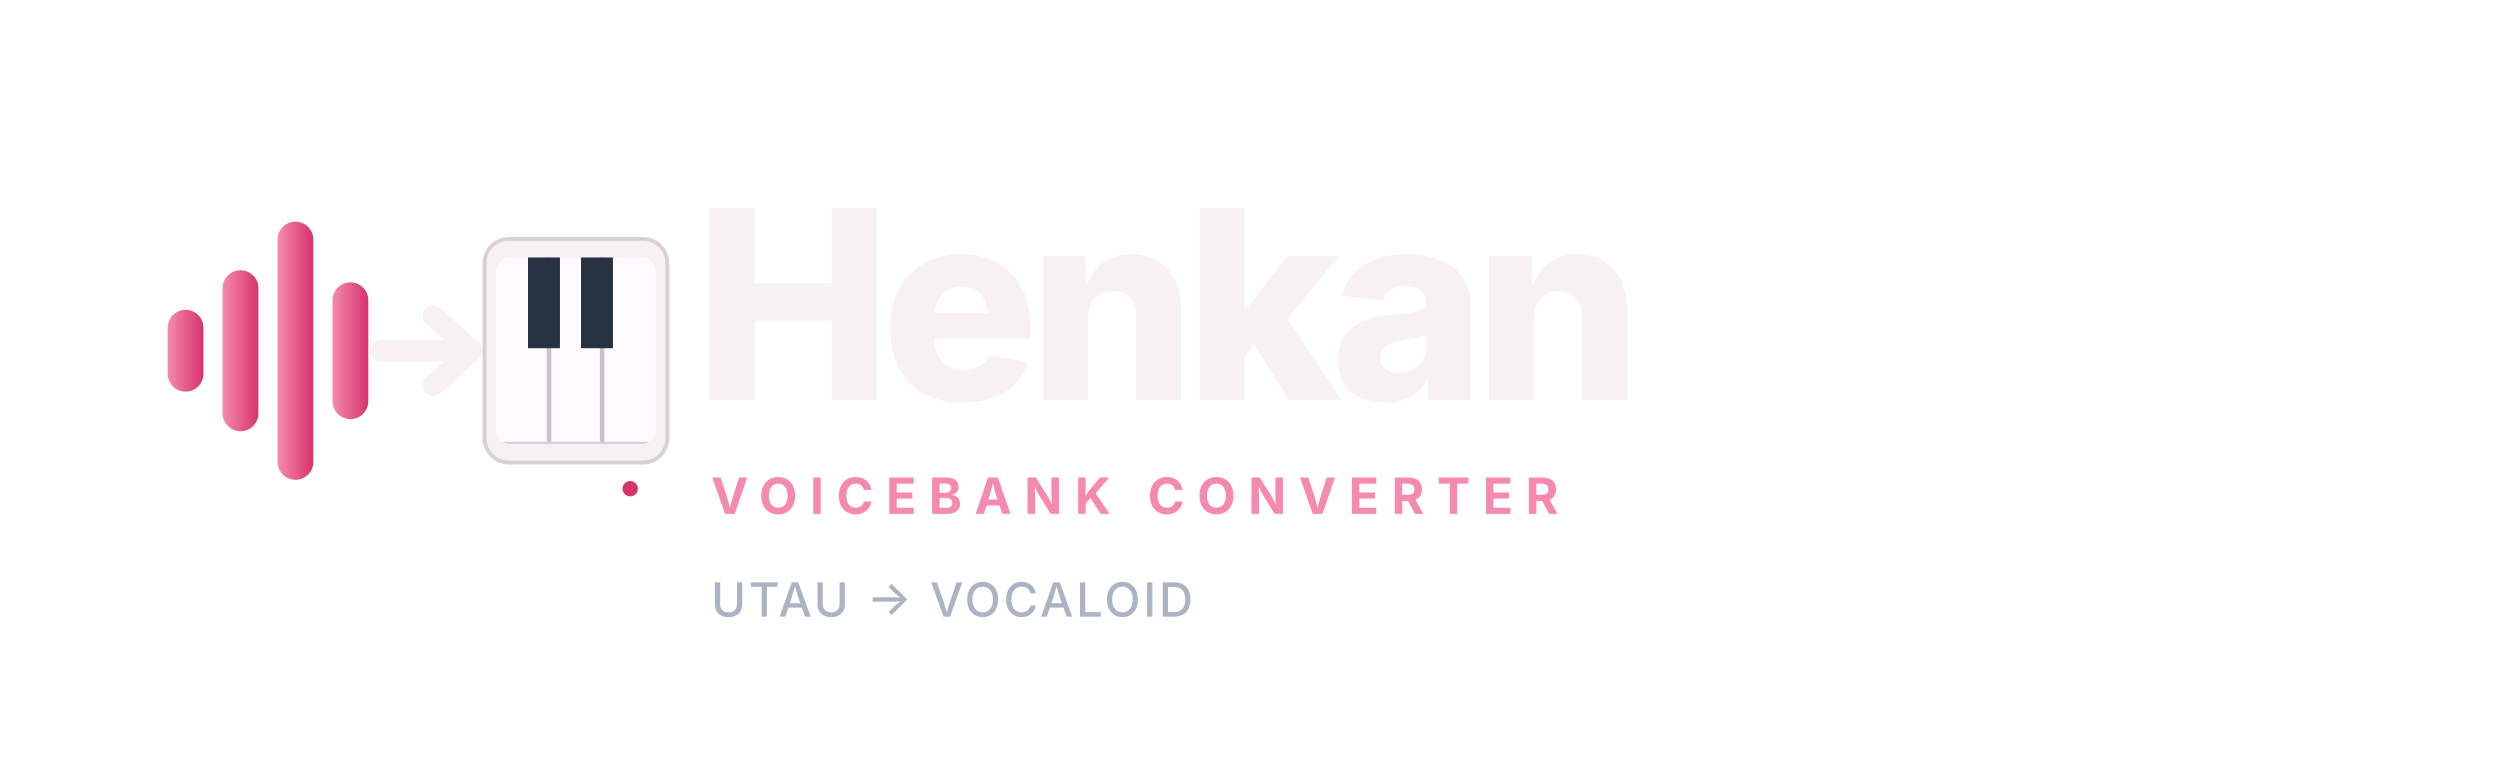
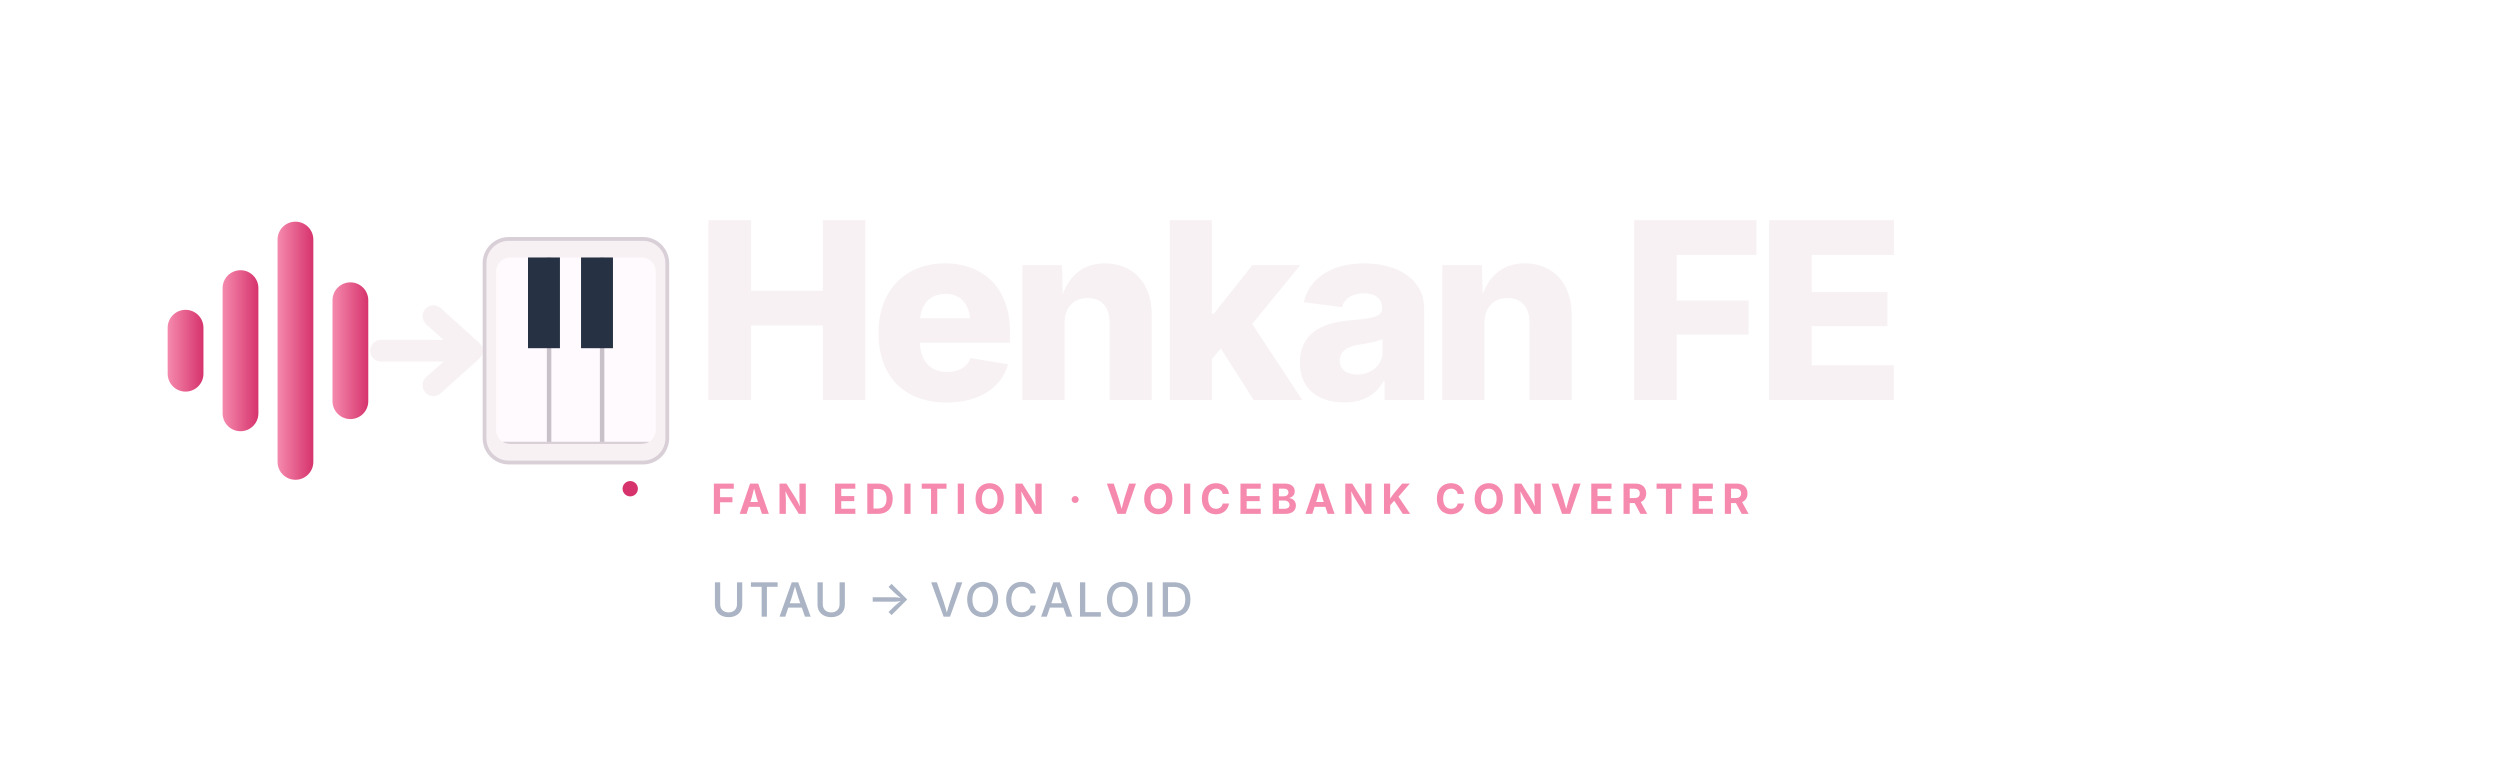
<svg xmlns="http://www.w3.org/2000/svg" viewBox="0 0 1800 560" width="1800" height="560" role="img" aria-labelledby="title desc">
  <defs>
    <linearGradient id="pink" x1="0" y1="0" x2="1" y2="0">
      <stop offset="0" stop-color="#f58aae" />
      <stop offset="1" stop-color="#d6336c" />
    </linearGradient>
    <clipPath id="keyClip">
      <rect x="646" y="366" width="250" height="292" rx="22" />
    </clipPath>
  </defs>
  <g transform="translate(60,17) scale(.46)">
    <g fill="url(#pink)">
      <rect x="132" y="448" width="56" height="128" rx="28" />
      <rect x="218" y="386" width="56" height="252" rx="28" />
      <rect x="304" y="310" width="56" height="404" rx="28" />
      <rect x="390" y="405" width="56" height="214" rx="28" />
    </g>
    <path d="M466 512H580" fill="none" stroke="#f7f1f4" stroke-width="34" stroke-linecap="round" />
    <path d="M548 458L608 512L548 566" fill="none" stroke="#f7f1f4" stroke-width="34" stroke-linecap="round" stroke-linejoin="round" />
    <rect x="628" y="337" width="286" height="350" rx="38" fill="#f7f1f4" />
    <g clip-path="url(#keyClip)">
      <rect x="646" y="366" width="250" height="292" fill="#fffafd" />
      <path d="M729 366V658M812 366V658" stroke="#c9c1c9" stroke-width="7" />
      <path d="M696 366V508H746V366M779 366V508H829V366" fill="#263244" />
      <path d="M646 658H896" stroke="#d9d0d7" stroke-width="7" />
    </g>
    <rect x="628" y="337" width="286" height="350" rx="38" fill="none" stroke="#d9d0d7" stroke-width="6" />
    <circle cx="856" cy="728" r="12" fill="#d6336c" />
  </g>
-   <text x="500" y="288" fill="#f7f1f4" font-family="Inter, Segoe UI, Arial, sans-serif" font-size="190" font-weight="760" letter-spacing="-8">Henkan</text>
-   <text x="512" y="370" fill="#f58aae" font-family="Inter, Segoe UI, Arial, sans-serif" font-size="36" font-weight="700" letter-spacing="9">VOICEBANK CONVERTER</text>
+   <text x="500" y="288" fill="#f7f1f4" font-family="Inter, Segoe UI, Arial, sans-serif" font-size="178" font-weight="760" letter-spacing="-7">Henkan FE</text>
+   <text x="512" y="370" fill="#f58aae" font-family="Inter, Segoe UI, Arial, sans-serif" font-size="30" font-weight="700" letter-spacing="5">FAN EDITION  ·  VOICEBANK CONVERTER</text>
  <text x="512" y="444" fill="#aab4c4" font-family="Inter, Segoe UI, Arial, sans-serif" font-size="34" font-weight="500" letter-spacing="2">UTAU  →  VOCALOID</text>
</svg>
